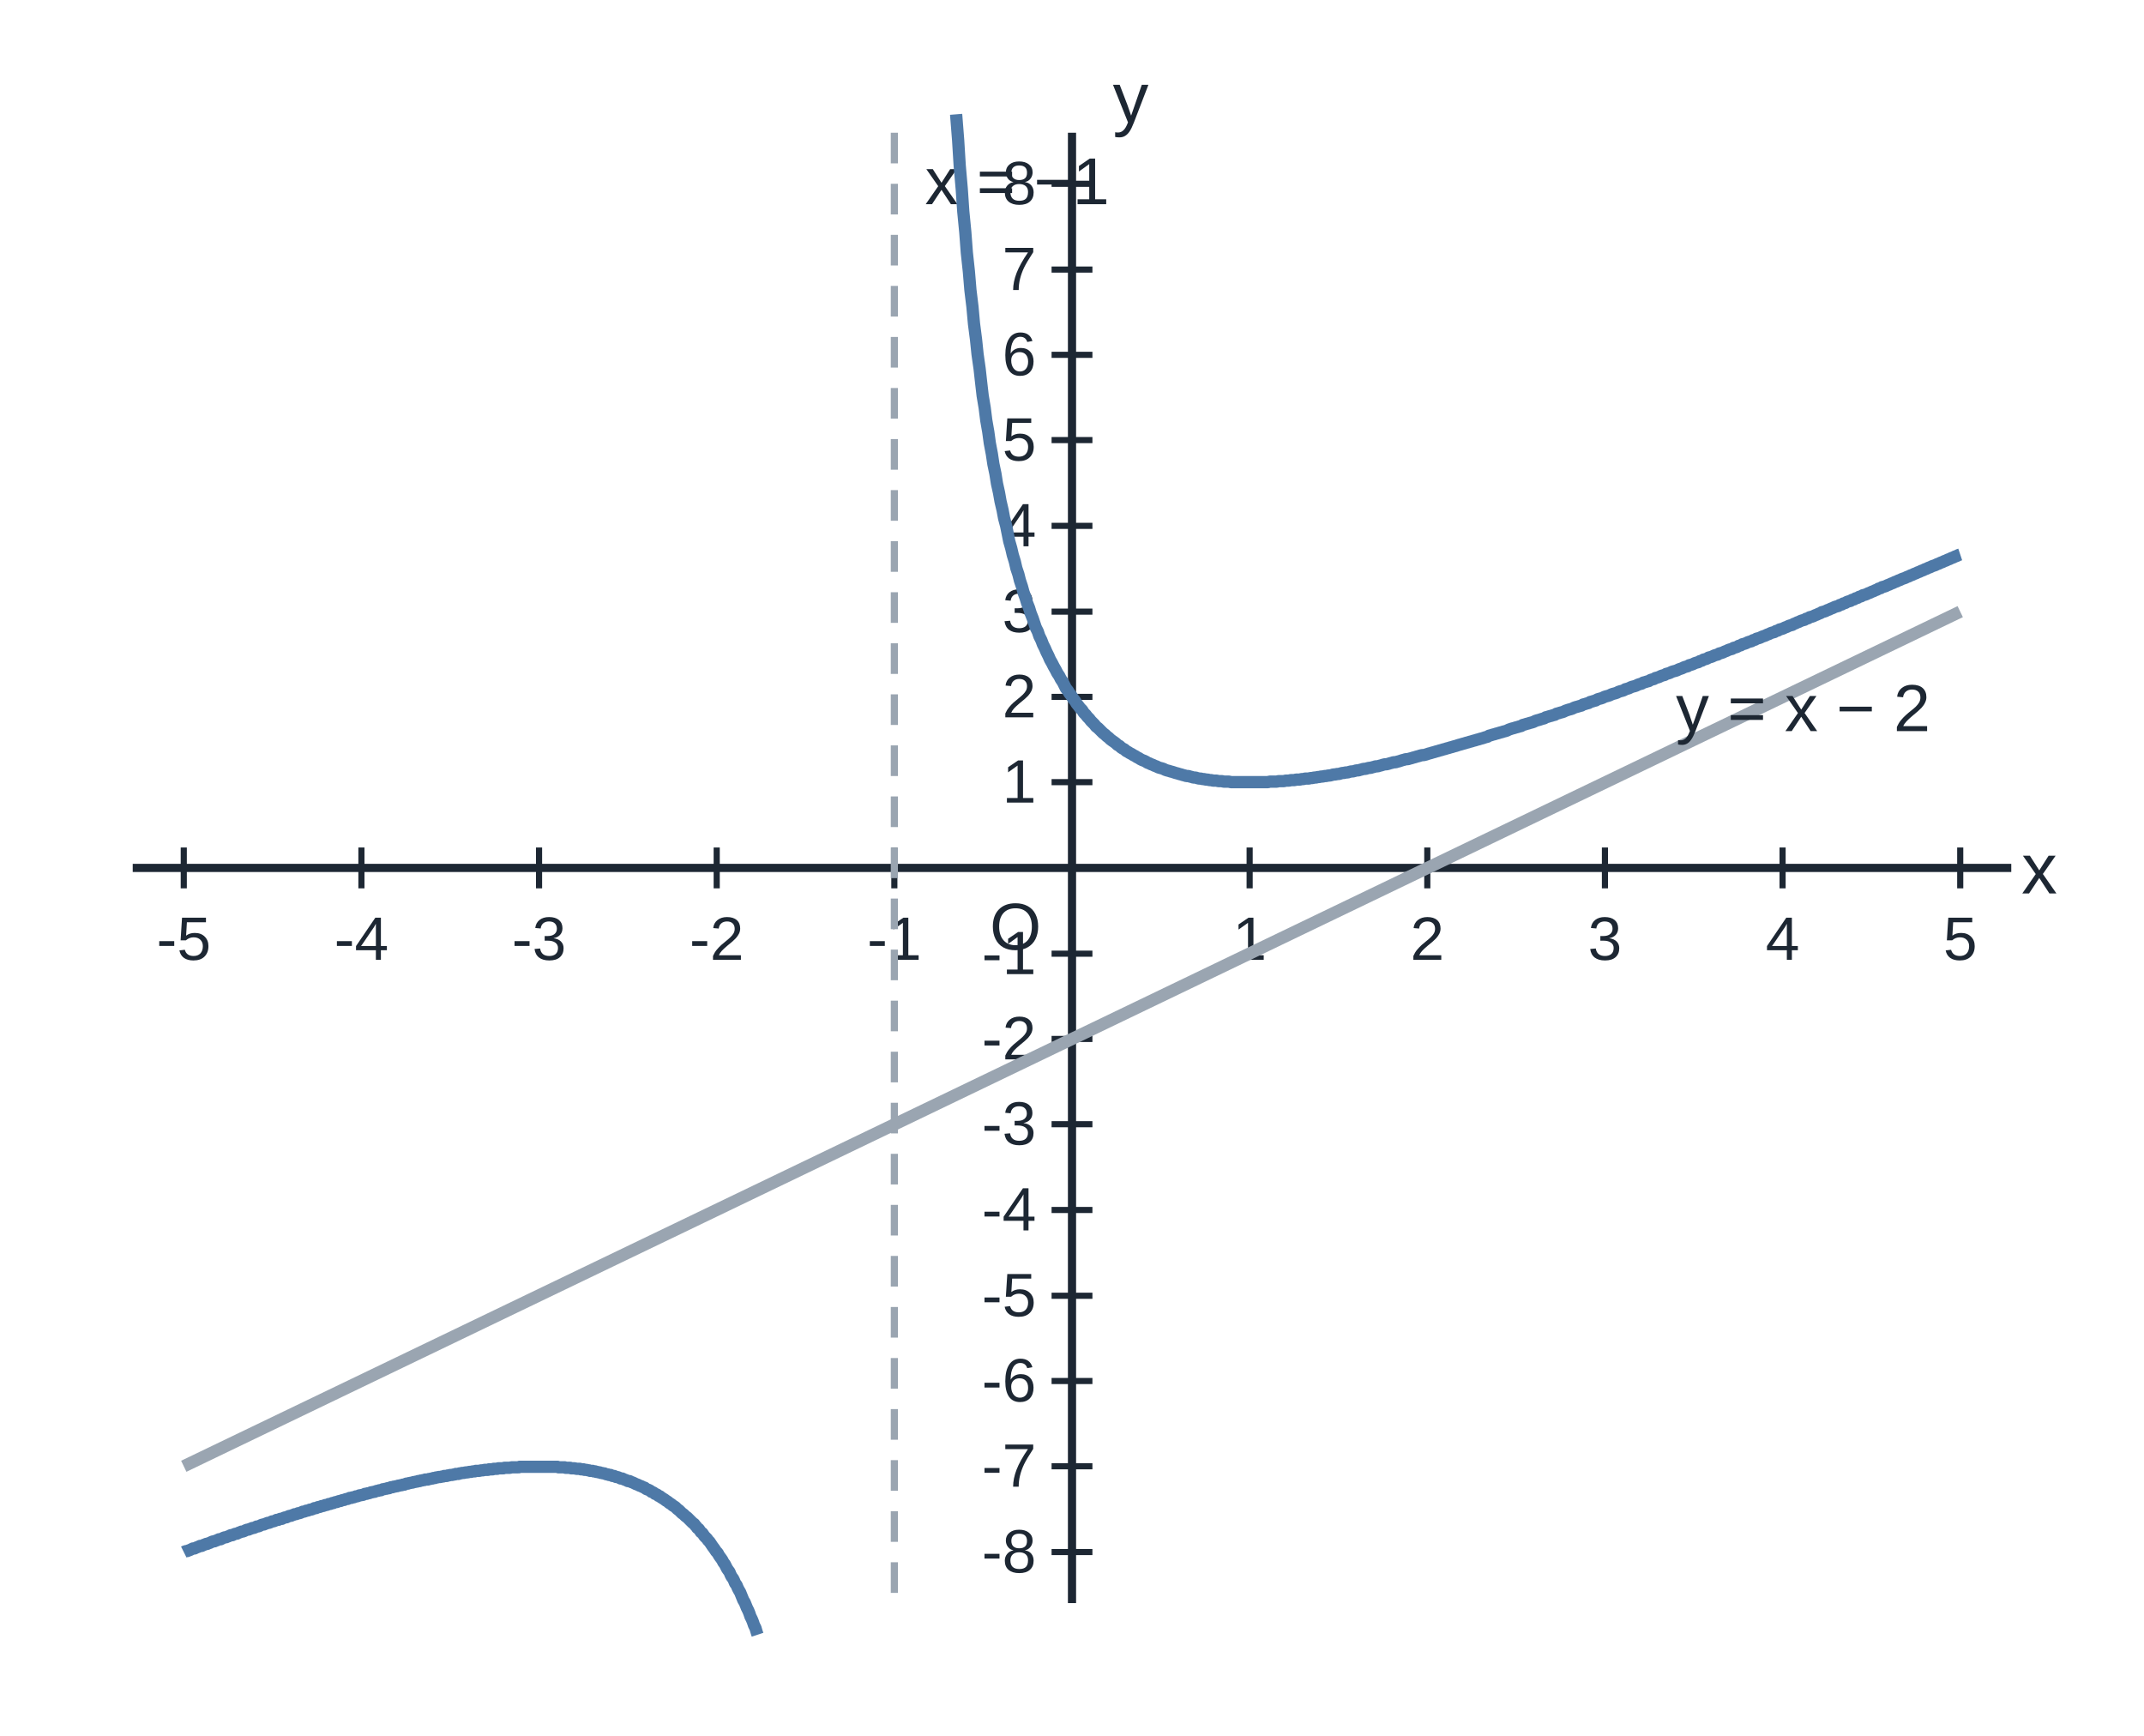
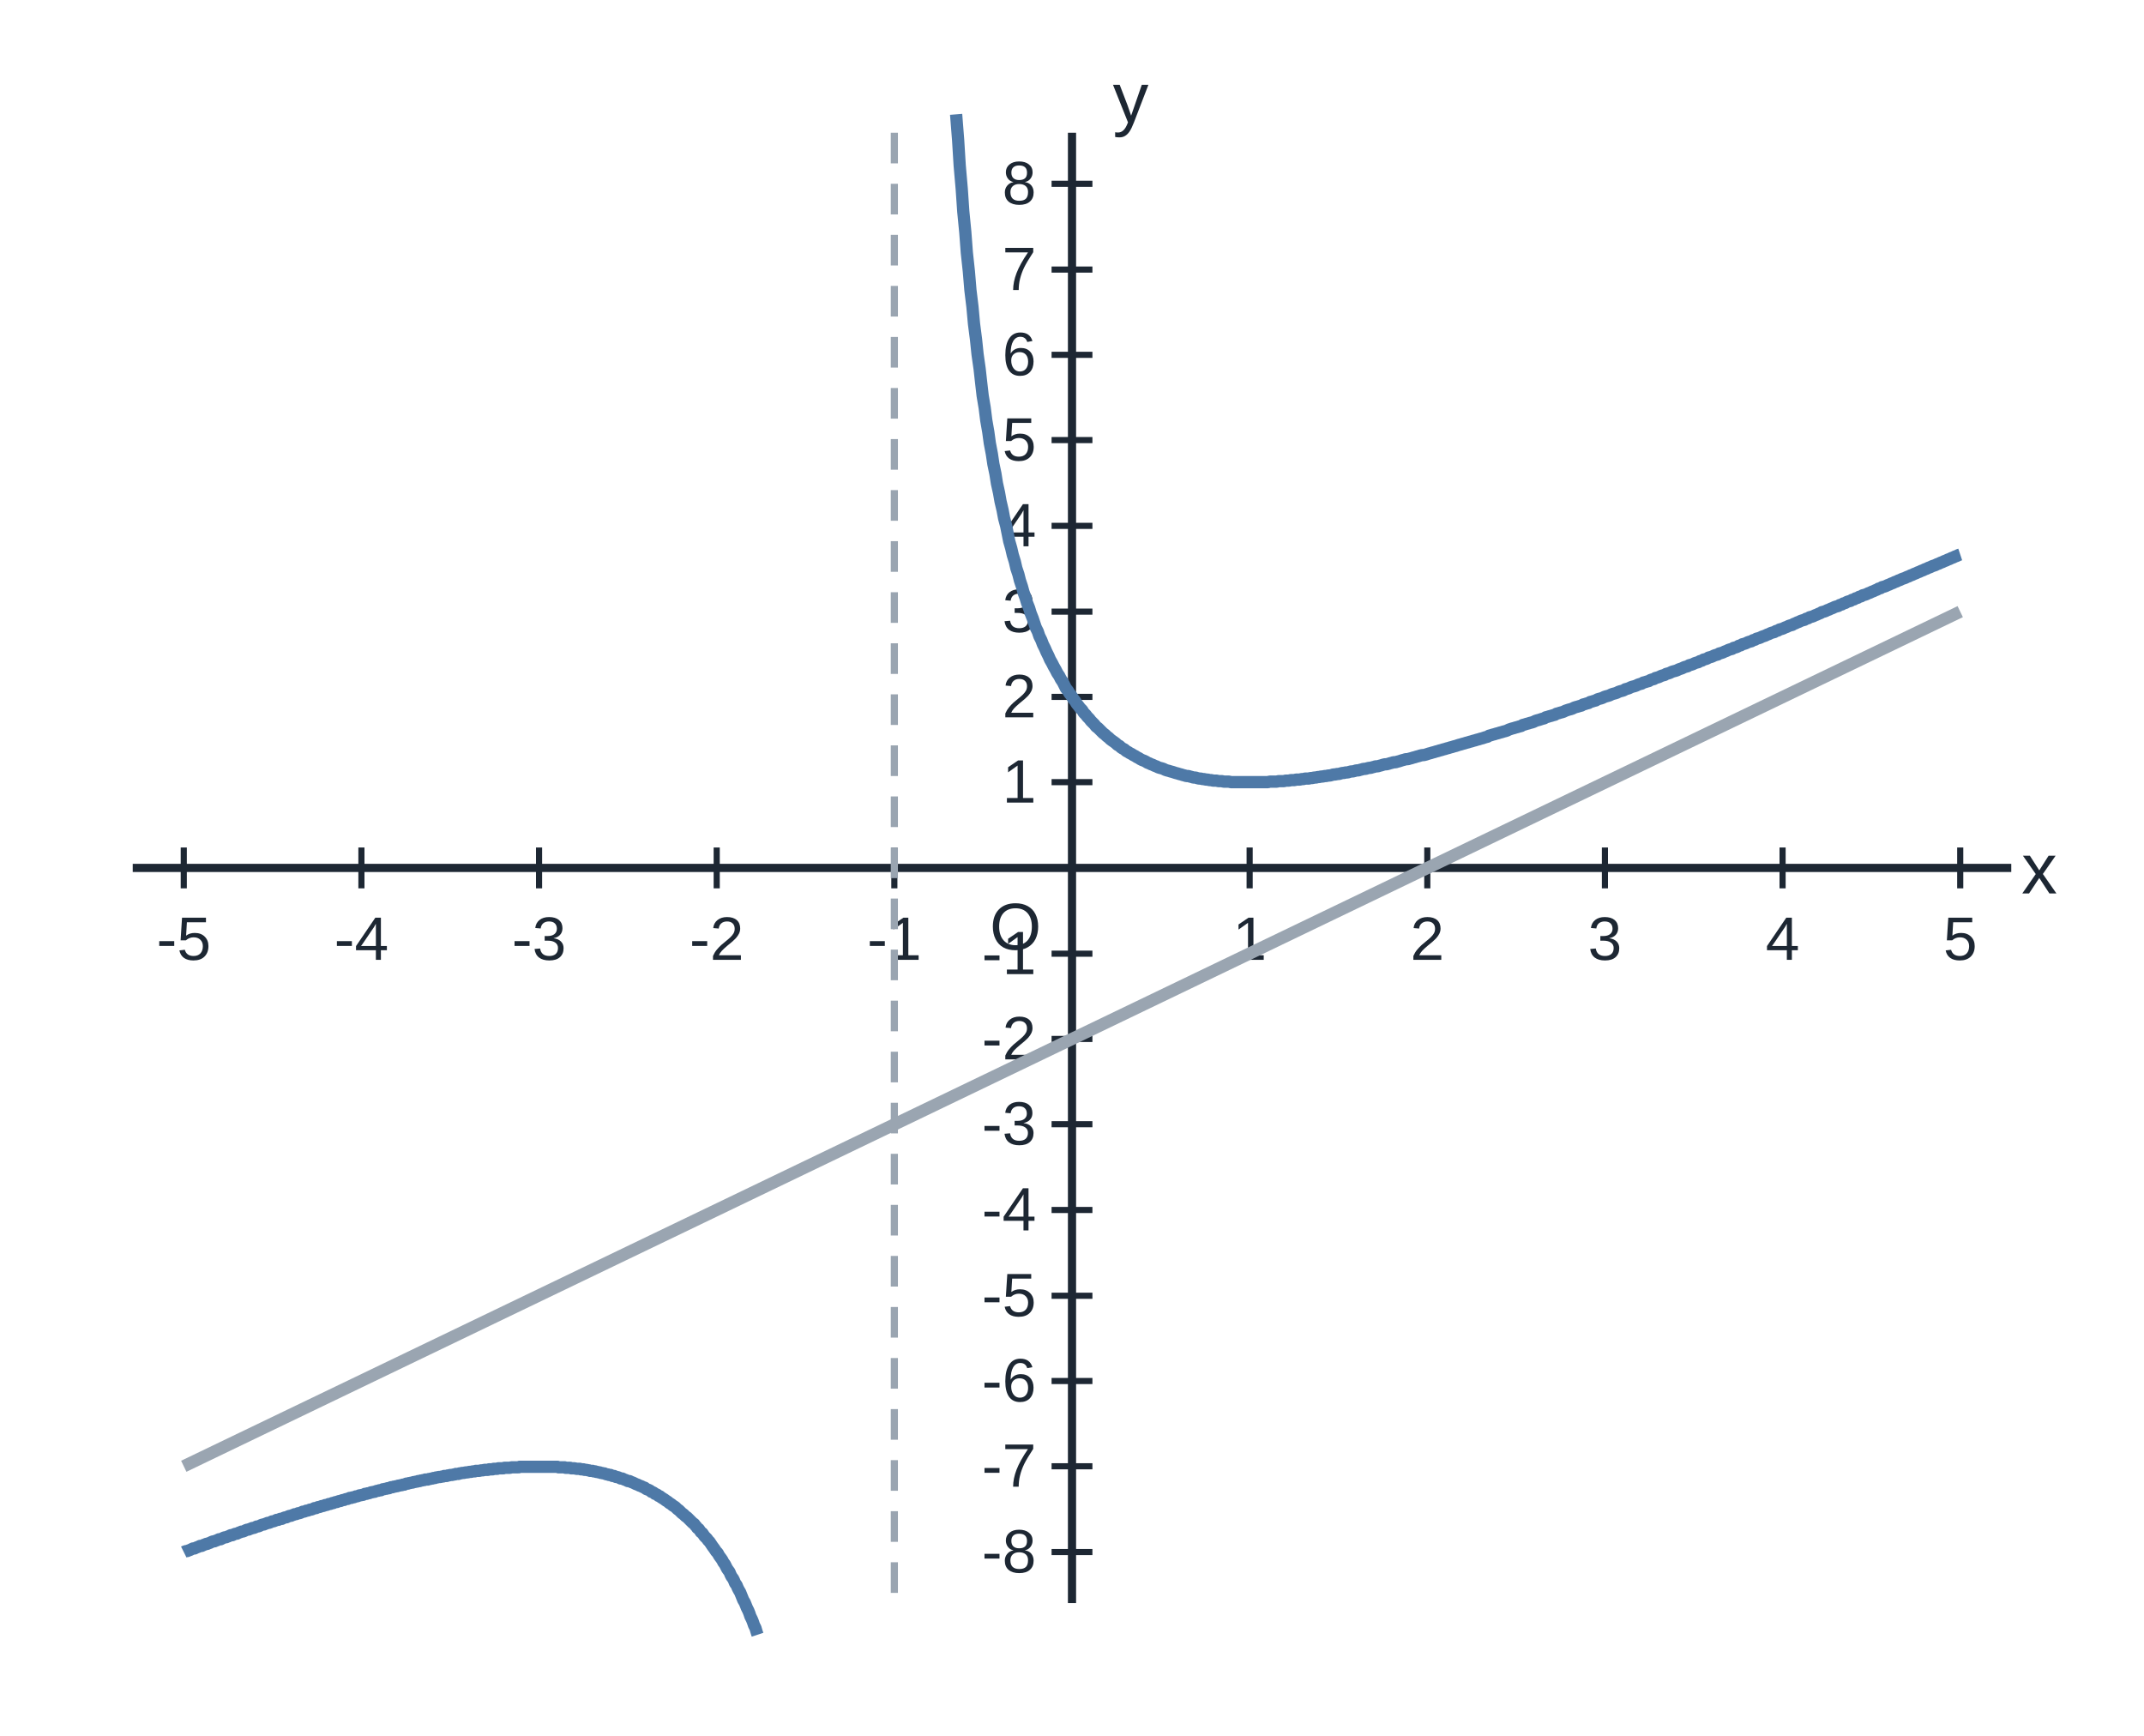
<svg xmlns="http://www.w3.org/2000/svg" viewBox="0 0 420 340" font-family="Segoe UI, Arial, sans-serif">
  <line x1="26" y1="170.0" x2="394" y2="170.0" stroke="#1d2733" stroke-width="1.6" />
  <line x1="210.0" y1="26" x2="210.0" y2="314" stroke="#1d2733" stroke-width="1.6" />
  <text x="396" y="175.0" font-size="14" fill="#1d2733">x</text>
  <text x="218.0" y="24" font-size="14" fill="#1d2733">y</text>
  <text x="204.0" y="186.0" font-size="13" text-anchor="end" fill="#1d2733">O</text>
  <line x1="36.0" y1="166.0" x2="36.0" y2="174.0" stroke="#1d2733" stroke-width="1.2" />
  <text x="36.0" y="188.0" font-size="12" text-anchor="middle" fill="#1d2733">-5</text>
  <line x1="70.8" y1="166.0" x2="70.8" y2="174.0" stroke="#1d2733" stroke-width="1.2" />
  <text x="70.8" y="188.0" font-size="12" text-anchor="middle" fill="#1d2733">-4</text>
  <line x1="105.6" y1="166.0" x2="105.6" y2="174.0" stroke="#1d2733" stroke-width="1.2" />
  <text x="105.6" y="188.0" font-size="12" text-anchor="middle" fill="#1d2733">-3</text>
  <line x1="140.4" y1="166.0" x2="140.4" y2="174.0" stroke="#1d2733" stroke-width="1.2" />
  <text x="140.4" y="188.0" font-size="12" text-anchor="middle" fill="#1d2733">-2</text>
  <line x1="175.2" y1="166.0" x2="175.2" y2="174.0" stroke="#1d2733" stroke-width="1.2" />
  <text x="175.2" y="188.0" font-size="12" text-anchor="middle" fill="#1d2733">-1</text>
  <line x1="244.8" y1="166.0" x2="244.8" y2="174.0" stroke="#1d2733" stroke-width="1.2" />
  <text x="244.8" y="188.0" font-size="12" text-anchor="middle" fill="#1d2733">1</text>
  <line x1="279.6" y1="166.0" x2="279.6" y2="174.0" stroke="#1d2733" stroke-width="1.2" />
  <text x="279.6" y="188.0" font-size="12" text-anchor="middle" fill="#1d2733">2</text>
  <line x1="314.4" y1="166.0" x2="314.4" y2="174.0" stroke="#1d2733" stroke-width="1.2" />
  <text x="314.4" y="188.0" font-size="12" text-anchor="middle" fill="#1d2733">3</text>
  <line x1="349.2" y1="166.0" x2="349.2" y2="174.0" stroke="#1d2733" stroke-width="1.2" />
  <text x="349.2" y="188.0" font-size="12" text-anchor="middle" fill="#1d2733">4</text>
  <line x1="384.0" y1="166.0" x2="384.0" y2="174.0" stroke="#1d2733" stroke-width="1.2" />
  <text x="384.0" y="188.0" font-size="12" text-anchor="middle" fill="#1d2733">5</text>
  <line x1="206.0" y1="304.0" x2="214.0" y2="304.0" stroke="#1d2733" stroke-width="1.2" />
  <text x="203.0" y="308.0" font-size="12" text-anchor="end" fill="#1d2733">-8</text>
  <line x1="206.0" y1="287.2" x2="214.0" y2="287.2" stroke="#1d2733" stroke-width="1.2" />
  <text x="203.0" y="291.2" font-size="12" text-anchor="end" fill="#1d2733">-7</text>
  <line x1="206.0" y1="270.5" x2="214.0" y2="270.5" stroke="#1d2733" stroke-width="1.2" />
  <text x="203.0" y="274.5" font-size="12" text-anchor="end" fill="#1d2733">-6</text>
  <line x1="206.0" y1="253.8" x2="214.0" y2="253.8" stroke="#1d2733" stroke-width="1.2" />
  <text x="203.0" y="257.8" font-size="12" text-anchor="end" fill="#1d2733">-5</text>
  <line x1="206.0" y1="237.0" x2="214.0" y2="237.0" stroke="#1d2733" stroke-width="1.2" />
  <text x="203.0" y="241.0" font-size="12" text-anchor="end" fill="#1d2733">-4</text>
  <line x1="206.0" y1="220.2" x2="214.0" y2="220.2" stroke="#1d2733" stroke-width="1.2" />
  <text x="203.0" y="224.2" font-size="12" text-anchor="end" fill="#1d2733">-3</text>
  <line x1="206.0" y1="203.5" x2="214.0" y2="203.5" stroke="#1d2733" stroke-width="1.2" />
  <text x="203.0" y="207.5" font-size="12" text-anchor="end" fill="#1d2733">-2</text>
  <line x1="206.0" y1="186.8" x2="214.0" y2="186.8" stroke="#1d2733" stroke-width="1.2" />
  <text x="203.0" y="190.8" font-size="12" text-anchor="end" fill="#1d2733">-1</text>
  <line x1="206.0" y1="153.2" x2="214.0" y2="153.2" stroke="#1d2733" stroke-width="1.2" />
  <text x="203.0" y="157.2" font-size="12" text-anchor="end" fill="#1d2733">1</text>
  <line x1="206.0" y1="136.5" x2="214.0" y2="136.5" stroke="#1d2733" stroke-width="1.2" />
  <text x="203.0" y="140.5" font-size="12" text-anchor="end" fill="#1d2733">2</text>
  <line x1="206.0" y1="119.8" x2="214.0" y2="119.8" stroke="#1d2733" stroke-width="1.2" />
  <text x="203.0" y="123.8" font-size="12" text-anchor="end" fill="#1d2733">3</text>
  <line x1="206.0" y1="103.0" x2="214.0" y2="103.0" stroke="#1d2733" stroke-width="1.2" />
  <text x="203.0" y="107.0" font-size="12" text-anchor="end" fill="#1d2733">4</text>
  <line x1="206.0" y1="86.2" x2="214.0" y2="86.2" stroke="#1d2733" stroke-width="1.2" />
  <text x="203.0" y="90.2" font-size="12" text-anchor="end" fill="#1d2733">5</text>
  <line x1="206.0" y1="69.5" x2="214.0" y2="69.5" stroke="#1d2733" stroke-width="1.2" />
  <text x="203.0" y="73.5" font-size="12" text-anchor="end" fill="#1d2733">6</text>
  <line x1="206.0" y1="52.8" x2="214.0" y2="52.8" stroke="#1d2733" stroke-width="1.2" />
  <text x="203.0" y="56.8" font-size="12" text-anchor="end" fill="#1d2733">7</text>
  <line x1="206.0" y1="36.0" x2="214.0" y2="36.0" stroke="#1d2733" stroke-width="1.2" />
  <text x="203.0" y="40.0" font-size="12" text-anchor="end" fill="#1d2733">8</text>
  <line x1="175.2" y1="26" x2="175.2" y2="314" stroke="#9aa5b1" stroke-width="1.4" stroke-dasharray="6 4" />
-   <text x="181.2" y="40" font-size="13" fill="#1d2733">x = −1</text>
  <polyline points="36.0,287.2 384.0,119.8" fill="none" stroke="#9aa5b1" stroke-width="2.4" stroke-linejoin="round" />
-   <text x="328.3" y="143.2" font-size="13" fill="#1d2733">y = x − 2</text>
  <polyline points="36.0,304.0 36.2,303.9 36.5,303.8 36.7,303.8 36.9,303.7 37.2,303.6 37.4,303.5 37.6,303.4 37.8,303.3 38.1,303.3 38.3,303.2 38.5,303.1 38.8,303.0 39.0,302.9 39.2,302.8 39.5,302.8 39.7,302.7 39.9,302.6 40.2,302.5 40.4,302.4 40.6,302.4 40.8,302.3 41.1,302.2 41.3,302.1 41.5,302.0 41.8,301.9 42.0,301.9 42.2,301.8 42.5,301.7 42.7,301.6 42.9,301.5 43.2,301.5 43.4,301.4 43.6,301.3 43.8,301.2 44.1,301.1 44.3,301.1 44.5,301.0 44.8,300.9 45.0,300.8 45.2,300.7 45.5,300.7 45.7,300.6 45.9,300.5 46.2,300.4 46.4,300.4 46.6,300.3 46.8,300.2 47.1,300.1 47.3,300.0 47.5,300.0 47.8,299.9 48.0,299.8 48.2,299.7 48.5,299.6 48.7,299.6 48.9,299.5 49.2,299.4 49.4,299.3 49.6,299.3 49.9,299.2 50.1,299.1 50.3,299.0 50.5,299.0 50.8,298.9 51.0,298.8 51.2,298.7 51.5,298.6 51.7,298.6 51.9,298.5 52.2,298.4 52.4,298.3 52.6,298.3 52.9,298.2 53.1,298.1 53.3,298.0 53.5,298.0 53.8,297.9 54.0,297.8 54.2,297.7 54.5,297.7 54.7,297.6 54.9,297.5 55.2,297.5 55.4,297.4 55.6,297.3 55.9,297.2 56.1,297.2 56.3,297.1 56.5,297.0 56.8,296.9 57.0,296.9 57.2,296.8 57.5,296.7 57.7,296.6 57.9,296.6 58.2,296.5 58.4,296.4 58.6,296.4 58.9,296.3 59.1,296.2 59.3,296.1 59.5,296.1 59.8,296.0 60.0,295.9 60.2,295.9 60.5,295.8 60.7,295.7 60.9,295.7 61.2,295.6 61.4,295.5 61.6,295.4 61.9,295.4 62.1,295.3 62.3,295.2 62.5,295.2 62.8,295.1 63.0,295.0 63.2,295.0 63.5,294.9 63.7,294.8 63.9,294.8 64.2,294.7 64.4,294.6 64.6,294.6 64.9,294.5 65.1,294.4 65.3,294.4 65.5,294.3 65.8,294.2 66.0,294.2 66.2,294.1 66.5,294.0 66.7,294.0 66.9,293.9 67.2,293.8 67.4,293.8 67.6,293.7 67.9,293.6 68.1,293.6 68.3,293.5 68.5,293.4 68.8,293.4 69.0,293.3 69.2,293.3 69.5,293.2 69.7,293.1 69.9,293.1 70.2,293.0 70.4,292.9 70.6,292.9 70.9,292.8 71.1,292.8 71.3,292.7 71.5,292.6 71.8,292.6 72.0,292.5 72.2,292.5 72.5,292.4 72.7,292.3 72.9,292.3 73.2,292.2 73.4,292.2 73.6,292.1 73.9,292.0 74.1,292.0 74.3,291.9 74.6,291.9 74.8,291.8 75.0,291.7 75.2,291.7 75.5,291.6 75.7,291.6 75.9,291.5 76.2,291.5 76.4,291.4 76.6,291.3 76.9,291.3 77.1,291.2 77.3,291.2 77.6,291.1 77.8,291.1 78.0,291.0 78.2,291.0 78.5,290.9 78.7,290.9 78.9,290.8 79.2,290.8 79.4,290.7 79.6,290.6 79.9,290.6 80.1,290.5 80.3,290.5 80.6,290.4 80.8,290.4 81.0,290.3 81.2,290.3 81.5,290.2 81.7,290.2 81.9,290.1 82.2,290.1 82.4,290.0 82.6,290.0 82.9,289.9 83.1,289.9 83.3,289.8 83.6,289.8 83.8,289.8 84.0,289.7 84.2,289.7 84.5,289.6 84.7,289.6 84.9,289.5 85.2,289.5 85.4,289.4 85.6,289.4 85.9,289.3 86.1,289.3 86.3,289.3 86.6,289.2 86.8,289.2 87.0,289.1 87.2,289.1 87.5,289.1 87.7,289.0 87.9,289.0 88.2,288.9 88.4,288.9 88.6,288.9 88.9,288.8 89.1,288.8 89.3,288.7 89.6,288.7 89.8,288.7 90.0,288.6 90.2,288.6 90.5,288.5 90.7,288.5 90.9,288.5 91.2,288.4 91.4,288.4 91.6,288.4 91.9,288.3 92.1,288.3 92.3,288.3 92.6,288.2 92.8,288.2 93.0,288.2 93.2,288.1 93.5,288.1 93.7,288.1 93.9,288.1 94.2,288.0 94.4,288.0 94.6,288.0 94.9,287.9 95.1,287.9 95.3,287.9 95.6,287.9 95.8,287.8 96.0,287.8 96.2,287.8 96.5,287.8 96.7,287.7 96.9,287.7 97.2,287.7 97.4,287.7 97.6,287.6 97.9,287.6 98.1,287.6 98.3,287.6 98.6,287.6 98.8,287.5 99.0,287.5 99.3,287.5 99.5,287.5 99.7,287.5 99.9,287.5 100.2,287.4 100.4,287.4 100.6,287.4 100.9,287.4 101.1,287.4 101.3,287.4 101.6,287.4 101.8,287.3 102.0,287.3 102.3,287.3 102.5,287.3 102.7,287.3 102.9,287.3 103.2,287.3 103.4,287.3 103.6,287.3 103.9,287.3 104.1,287.3 104.3,287.3 104.6,287.3 104.8,287.3 105.0,287.3 105.3,287.3 105.5,287.3 105.7,287.3 105.9,287.3 106.2,287.3 106.4,287.3 106.6,287.3 106.9,287.3 107.1,287.3 107.3,287.3 107.6,287.3 107.8,287.3 108.0,287.3 108.3,287.3 108.5,287.3 108.7,287.3 108.9,287.3 109.2,287.3 109.4,287.4 109.6,287.4 109.9,287.4 110.1,287.4 110.3,287.4 110.6,287.4 110.8,287.5 111.0,287.5 111.3,287.5 111.5,287.5 111.7,287.5 111.9,287.6 112.2,287.6 112.4,287.6 112.6,287.6 112.9,287.7 113.1,287.7 113.3,287.7 113.6,287.7 113.8,287.8 114.0,287.8 114.3,287.8 114.5,287.9 114.7,287.9 114.9,287.9 115.2,288.0 115.4,288.0 115.6,288.1 115.9,288.1 116.1,288.1 116.3,288.2 116.6,288.2 116.8,288.3 117.0,288.3 117.3,288.4 117.5,288.4 117.7,288.5 117.9,288.5 118.2,288.6 118.4,288.6 118.6,288.7 118.9,288.8 119.1,288.8 119.3,288.9 119.6,288.9 119.8,289.0 120.0,289.1 120.3,289.1 120.5,289.2 120.7,289.3 120.9,289.3 121.2,289.4 121.4,289.5 121.6,289.6 121.9,289.6 122.1,289.7 122.3,289.8 122.6,289.9 122.8,290.0 123.0,290.1 123.3,290.1 123.5,290.2 123.7,290.3 124.0,290.4 124.2,290.5 124.4,290.6 124.6,290.7 124.9,290.8 125.1,290.9 125.3,291.0 125.6,291.1 125.8,291.2 126.0,291.3 126.3,291.4 126.5,291.6 126.7,291.7 127.0,291.8 127.2,291.9 127.4,292.0 127.6,292.2 127.9,292.3 128.1,292.4 128.3,292.6 128.6,292.7 128.8,292.8 129.0,293.0 129.3,293.1 129.5,293.3 129.7,293.4 130.0,293.6 130.2,293.7 130.4,293.9 130.6,294.0 130.9,294.2 131.1,294.4 131.3,294.5 131.6,294.7 131.8,294.9 132.0,295.0 132.3,295.2 132.5,295.4 132.7,295.6 133.0,295.8 133.2,296.0 133.4,296.2 133.6,296.4 133.9,296.6 134.1,296.8 134.3,297.0 134.6,297.2 134.8,297.4 135.0,297.6 135.3,297.9 135.5,298.1 135.7,298.3 136.0,298.5 136.2,298.8 136.4,299.0 136.6,299.3 136.9,299.5 137.1,299.8 137.3,300.1 137.6,300.3 137.8,300.6 138.0,300.9 138.3,301.2 138.5,301.4 138.7,301.7 139.0,302.0 139.2,302.3 139.4,302.6 139.6,302.9 139.9,303.3 140.1,303.6 140.3,303.9 140.6,304.2 140.8,304.6 141.0,304.9 141.3,305.3 141.5,305.6 141.7,306.0 142.0,306.4 142.2,306.8 142.4,307.2 142.6,307.5 142.9,307.9 143.1,308.4 143.3,308.8 143.6,309.2 143.8,309.6 144.0,310.1 144.3,310.5 144.5,311.0 144.7,311.4 145.0,311.9 145.2,312.4 145.4,312.9 145.6,313.4 145.9,313.9 146.1,314.4 146.3,314.9 146.6,315.5 146.8,316.0 147.0,316.6 147.3,317.2 147.5,317.7 147.7,318.3 148.0,318.9 148.2,319.6 148.4,320.2" fill="none" stroke="#4e79a7" stroke-width="2.4" stroke-linejoin="round" />
  <polyline points="187.3,22.4 187.7,27.5 188.0,32.4 188.4,37.0 188.7,41.4 189.1,45.5 189.4,49.5 189.8,53.2 190.1,56.8 190.5,60.1 190.8,63.4 191.2,66.5 191.5,69.4 191.9,72.2 192.2,74.9 192.5,77.5 192.9,79.9 193.2,82.3 193.6,84.6 193.9,86.8 194.3,88.9 194.6,90.9 195.0,92.8 195.3,94.7 195.7,96.5 196.0,98.2 196.4,99.9 196.7,101.5 197.1,103.0 197.4,104.5 197.7,106.0 198.1,107.4 198.4,108.7 198.8,110.0 199.1,111.3 199.5,112.5 199.8,113.7 200.2,114.9 200.5,116.0 200.9,117.1 201.2,118.1 201.6,119.1 201.9,120.1 202.3,121.1 202.6,122.0 202.9,122.9 203.3,123.7 203.6,124.6 204.0,125.4 204.3,126.2 204.7,127.0 205.0,127.7 205.4,128.5 205.7,129.2 206.1,129.9 206.4,130.5 206.8,131.2 207.1,131.8 207.5,132.4 207.8,133.0 208.2,133.6 208.5,134.2 208.8,134.8 209.2,135.3 209.5,135.8 209.9,136.3 210.2,136.8 210.6,137.3 210.9,137.8 211.3,138.3 211.6,138.7 212.0,139.1 212.3,139.6 212.7,140.0 213.0,140.4 213.4,140.8 213.7,141.2 214.0,141.5 214.4,141.9 214.7,142.3 215.1,142.6 215.4,142.9 215.8,143.3 216.1,143.6 216.5,143.9 216.8,144.2 217.2,144.5 217.5,144.8 217.9,145.1 218.2,145.3 218.6,145.6 218.9,145.9 219.3,146.1 219.6,146.4 219.9,146.6 220.3,146.8 220.6,147.1 221.0,147.3 221.3,147.5 221.7,147.7 222.0,147.9 222.4,148.1 222.7,148.3 223.1,148.5 223.4,148.7 223.8,148.9 224.1,149.0 224.5,149.2 224.8,149.4 225.1,149.5 225.5,149.7 225.8,149.8 226.2,150.0 226.5,150.1 226.9,150.3 227.2,150.4 227.6,150.5 227.9,150.6 228.3,150.8 228.6,150.9 229.0,151.0 229.3,151.1 229.7,151.2 230.0,151.3 230.3,151.4 230.7,151.5 231.0,151.6 231.4,151.7 231.7,151.8 232.1,151.9 232.4,152.0 232.8,152.0 233.1,152.1 233.5,152.2 233.8,152.3 234.2,152.3 234.5,152.4 234.9,152.5 235.2,152.5 235.6,152.6 235.9,152.6 236.2,152.7 236.6,152.7 236.9,152.8 237.3,152.8 237.6,152.9 238.0,152.9 238.3,152.9 238.7,153.0 239.0,153.0 239.4,153.0 239.7,153.1 240.1,153.1 240.4,153.1 240.8,153.1 241.1,153.2 241.4,153.2 241.8,153.2 242.1,153.2 242.5,153.2 242.8,153.2 243.2,153.2 243.5,153.2 243.9,153.2 244.2,153.2 244.6,153.2 244.9,153.2 245.3,153.2 245.6,153.2 246.0,153.2 246.3,153.2 246.7,153.2 247.0,153.2 247.3,153.2 247.7,153.2 248.0,153.2 248.4,153.2 248.7,153.1 249.1,153.1 249.4,153.1 249.8,153.1 250.1,153.1 250.5,153.0 250.8,153.0 251.2,153.0 251.5,153.0 251.9,152.9 252.2,152.9 252.5,152.9 252.9,152.8 253.2,152.8 253.6,152.8 253.9,152.7 254.3,152.7 254.6,152.7 255.0,152.6 255.3,152.6 255.7,152.5 256.0,152.5 256.4,152.5 256.7,152.4 257.1,152.4 257.4,152.3 257.8,152.3 258.1,152.2 258.4,152.2 258.8,152.1 259.1,152.1 259.5,152.0 259.8,152.0 260.2,151.9 260.5,151.9 260.9,151.8 261.2,151.7 261.6,151.7 261.9,151.6 262.3,151.6 262.6,151.5 263.0,151.4 263.3,151.4 263.6,151.3 264.0,151.3 264.3,151.2 264.7,151.1 265.0,151.1 265.4,151.0 265.7,150.9 266.1,150.9 266.4,150.8 266.8,150.7 267.1,150.6 267.5,150.6 267.8,150.5 268.2,150.4 268.5,150.4 268.8,150.3 269.2,150.2 269.5,150.1 269.9,150.1 270.2,150.0 270.6,149.9 270.9,149.8 271.3,149.7 271.6,149.7 272.0,149.6 272.3,149.5 272.7,149.4 273.0,149.3 273.4,149.3 273.7,149.2 274.1,149.1 274.4,149.0 274.7,148.9 275.1,148.8 275.4,148.7 275.8,148.7 276.1,148.6 276.5,148.5 276.8,148.4 277.2,148.3 277.5,148.2 277.9,148.1 278.2,148.0 278.6,147.9 278.9,147.9 279.3,147.8 279.6,147.7 279.9,147.6 280.3,147.5 280.6,147.4 281.0,147.3 281.3,147.2 281.7,147.1 282.0,147.0 282.4,146.9 282.7,146.8 283.1,146.7 283.4,146.6 283.8,146.5 284.1,146.4 284.5,146.3 284.8,146.2 285.2,146.1 285.5,146.0 285.8,145.9 286.2,145.8 286.5,145.7 286.9,145.6 287.2,145.5 287.6,145.4 287.9,145.3 288.3,145.2 288.6,145.1 289.0,145.0 289.3,144.9 289.7,144.8 290.0,144.7 290.4,144.6 290.7,144.5 291.0,144.4 291.4,144.3 291.7,144.1 292.1,144.0 292.4,143.9 292.8,143.8 293.1,143.7 293.5,143.6 293.8,143.5 294.2,143.4 294.5,143.3 294.9,143.2 295.2,143.1 295.6,142.9 295.9,142.8 296.2,142.7 296.6,142.6 296.9,142.5 297.3,142.4 297.6,142.3 298.0,142.2 298.3,142.0 298.7,141.9 299.0,141.8 299.4,141.7 299.7,141.6 300.1,141.5 300.4,141.4 300.8,141.2 301.1,141.1 301.5,141.0 301.8,140.9 302.1,140.8 302.5,140.7 302.8,140.5 303.2,140.4 303.5,140.3 303.9,140.2 304.2,140.1 304.6,140.0 304.9,139.8 305.3,139.7 305.6,139.6 306.0,139.5 306.3,139.4 306.7,139.2 307.0,139.1 307.3,139.0 307.7,138.9 308.0,138.8 308.4,138.6 308.7,138.5 309.1,138.4 309.4,138.3 309.8,138.2 310.1,138.0 310.5,137.9 310.8,137.8 311.2,137.7 311.5,137.5 311.9,137.4 312.2,137.3 312.6,137.2 312.9,137.0 313.2,136.9 313.6,136.8 313.9,136.7 314.3,136.5 314.6,136.4 315.0,136.3 315.3,136.2 315.7,136.0 316.0,135.9 316.4,135.8 316.7,135.7 317.1,135.5 317.4,135.4 317.8,135.3 318.1,135.2 318.4,135.0 318.8,134.9 319.1,134.8 319.5,134.6 319.8,134.5 320.2,134.4 320.5,134.3 320.9,134.1 321.2,134.0 321.6,133.9 321.9,133.7 322.3,133.6 322.6,133.5 323.0,133.4 323.3,133.2 323.6,133.1 324.0,133.0 324.3,132.8 324.7,132.7 325.0,132.6 325.4,132.4 325.7,132.3 326.1,132.2 326.4,132.0 326.8,131.9 327.1,131.8 327.5,131.6 327.8,131.5 328.2,131.4 328.5,131.3 328.9,131.1 329.2,131.0 329.5,130.9 329.9,130.7 330.2,130.6 330.6,130.5 330.9,130.3 331.3,130.2 331.6,130.1 332.0,129.9 332.3,129.8 332.7,129.7 333.0,129.5 333.4,129.4 333.7,129.2 334.1,129.1 334.4,129.0 334.7,128.8 335.1,128.7 335.4,128.6 335.8,128.4 336.1,128.3 336.5,128.2 336.8,128.0 337.2,127.9 337.5,127.8 337.9,127.6 338.2,127.5 338.6,127.3 338.9,127.2 339.3,127.1 339.6,126.9 340.0,126.8 340.3,126.7 340.6,126.5 341.0,126.4 341.3,126.2 341.7,126.1 342.0,126.0 342.4,125.8 342.7,125.7 343.1,125.6 343.4,125.4 343.8,125.3 344.1,125.1 344.5,125.0 344.8,124.9 345.2,124.7 345.5,124.6 345.8,124.5 346.2,124.3 346.5,124.2 346.9,124.0 347.2,123.9 347.6,123.8 347.9,123.6 348.3,123.5 348.6,123.3 349.0,123.2 349.3,123.1 349.7,122.9 350.0,122.8 350.4,122.6 350.7,122.5 351.1,122.4 351.4,122.2 351.7,122.1 352.1,121.9 352.4,121.8 352.8,121.6 353.1,121.5 353.5,121.4 353.8,121.2 354.2,121.1 354.5,120.9 354.9,120.8 355.2,120.7 355.6,120.5 355.9,120.4 356.3,120.2 356.6,120.1 356.9,119.9 357.3,119.8 357.6,119.7 358.0,119.5 358.3,119.4 358.7,119.2 359.0,119.1 359.4,118.9 359.7,118.8 360.1,118.7 360.4,118.5 360.8,118.4 361.1,118.2 361.5,118.1 361.8,117.9 362.1,117.8 362.5,117.7 362.8,117.5 363.2,117.4 363.5,117.2 363.9,117.1 364.2,116.9 364.6,116.8 364.9,116.6 365.3,116.5 365.6,116.4 366.0,116.2 366.3,116.1 366.7,115.9 367.0,115.8 367.4,115.6 367.7,115.5 368.0,115.3 368.4,115.2 368.7,115.0 369.1,114.9 369.4,114.8 369.8,114.6 370.1,114.5 370.5,114.3 370.8,114.2 371.2,114.0 371.5,113.9 371.9,113.7 372.2,113.6 372.6,113.4 372.9,113.3 373.2,113.2 373.6,113.0 373.9,112.9 374.3,112.7 374.6,112.6 375.0,112.4 375.3,112.3 375.7,112.1 376.0,112.0 376.4,111.8 376.7,111.7 377.1,111.5 377.4,111.4 377.8,111.2 378.1,111.1 378.5,110.9 378.8,110.8 379.1,110.7 379.5,110.5 379.8,110.4 380.2,110.2 380.5,110.1 380.9,109.9 381.2,109.8 381.6,109.6 381.9,109.5 382.3,109.3 382.6,109.2 383.0,109.0 383.3,108.9 383.7,108.7 384.0,108.6" fill="none" stroke="#4e79a7" stroke-width="2.4" stroke-linejoin="round" />
</svg>
